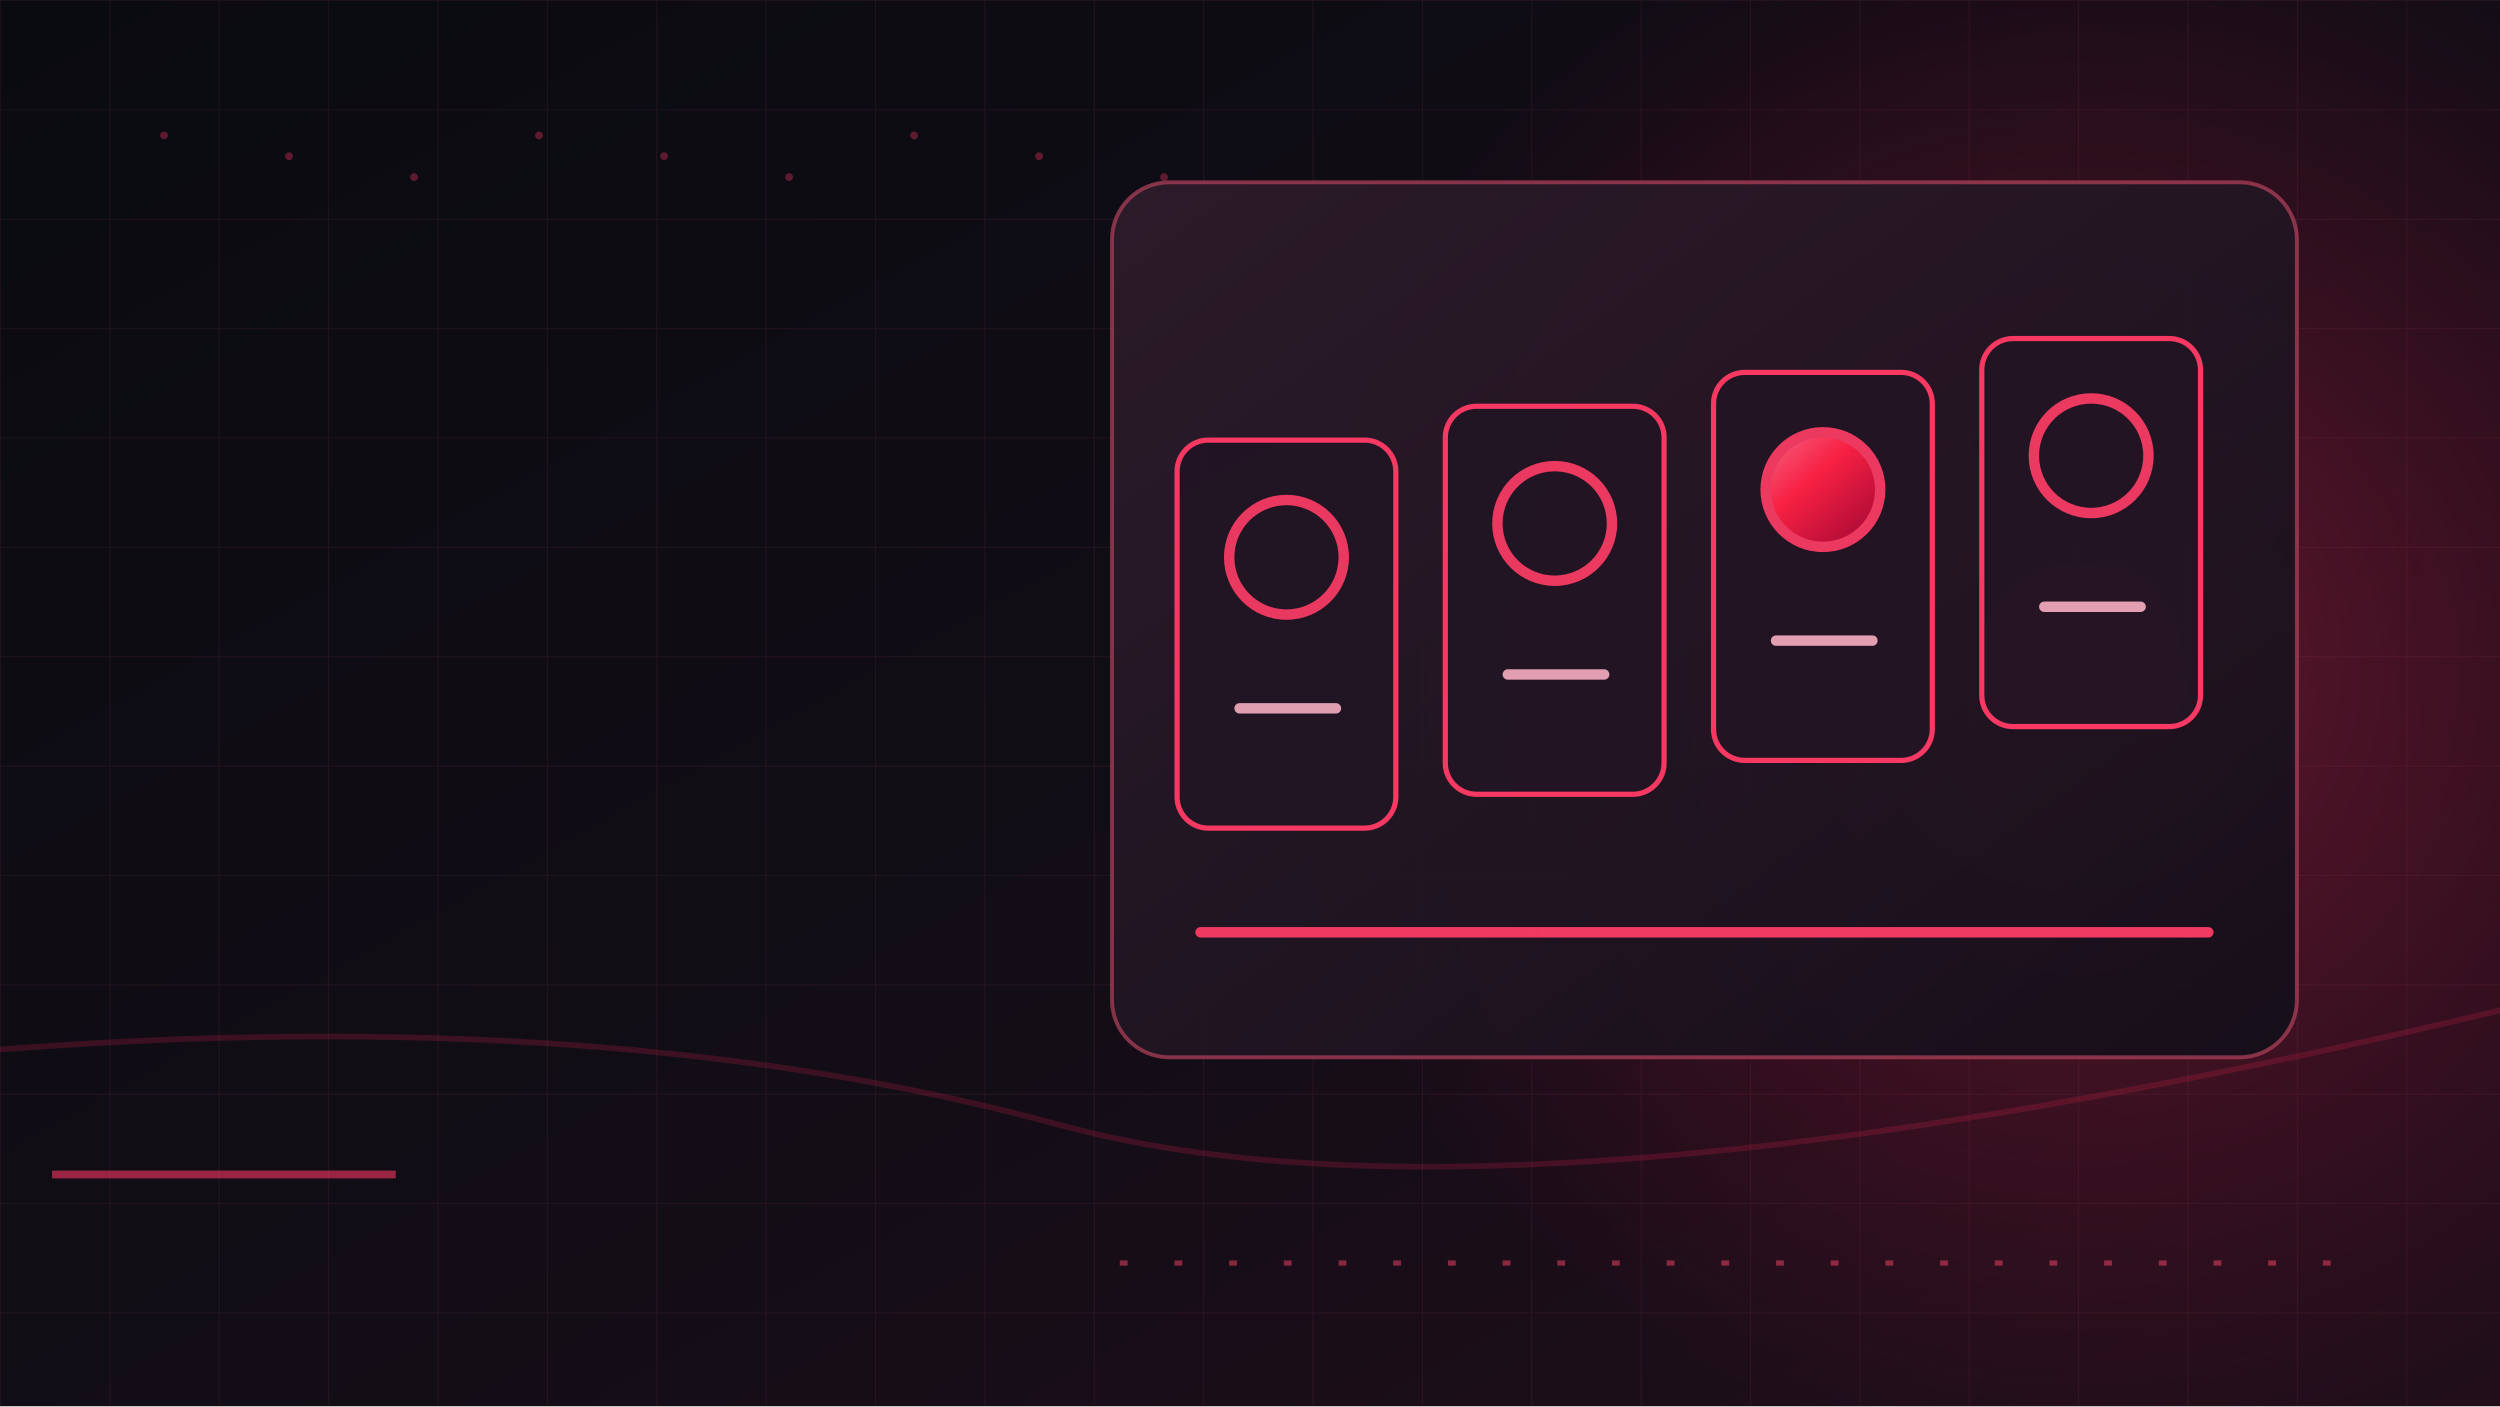
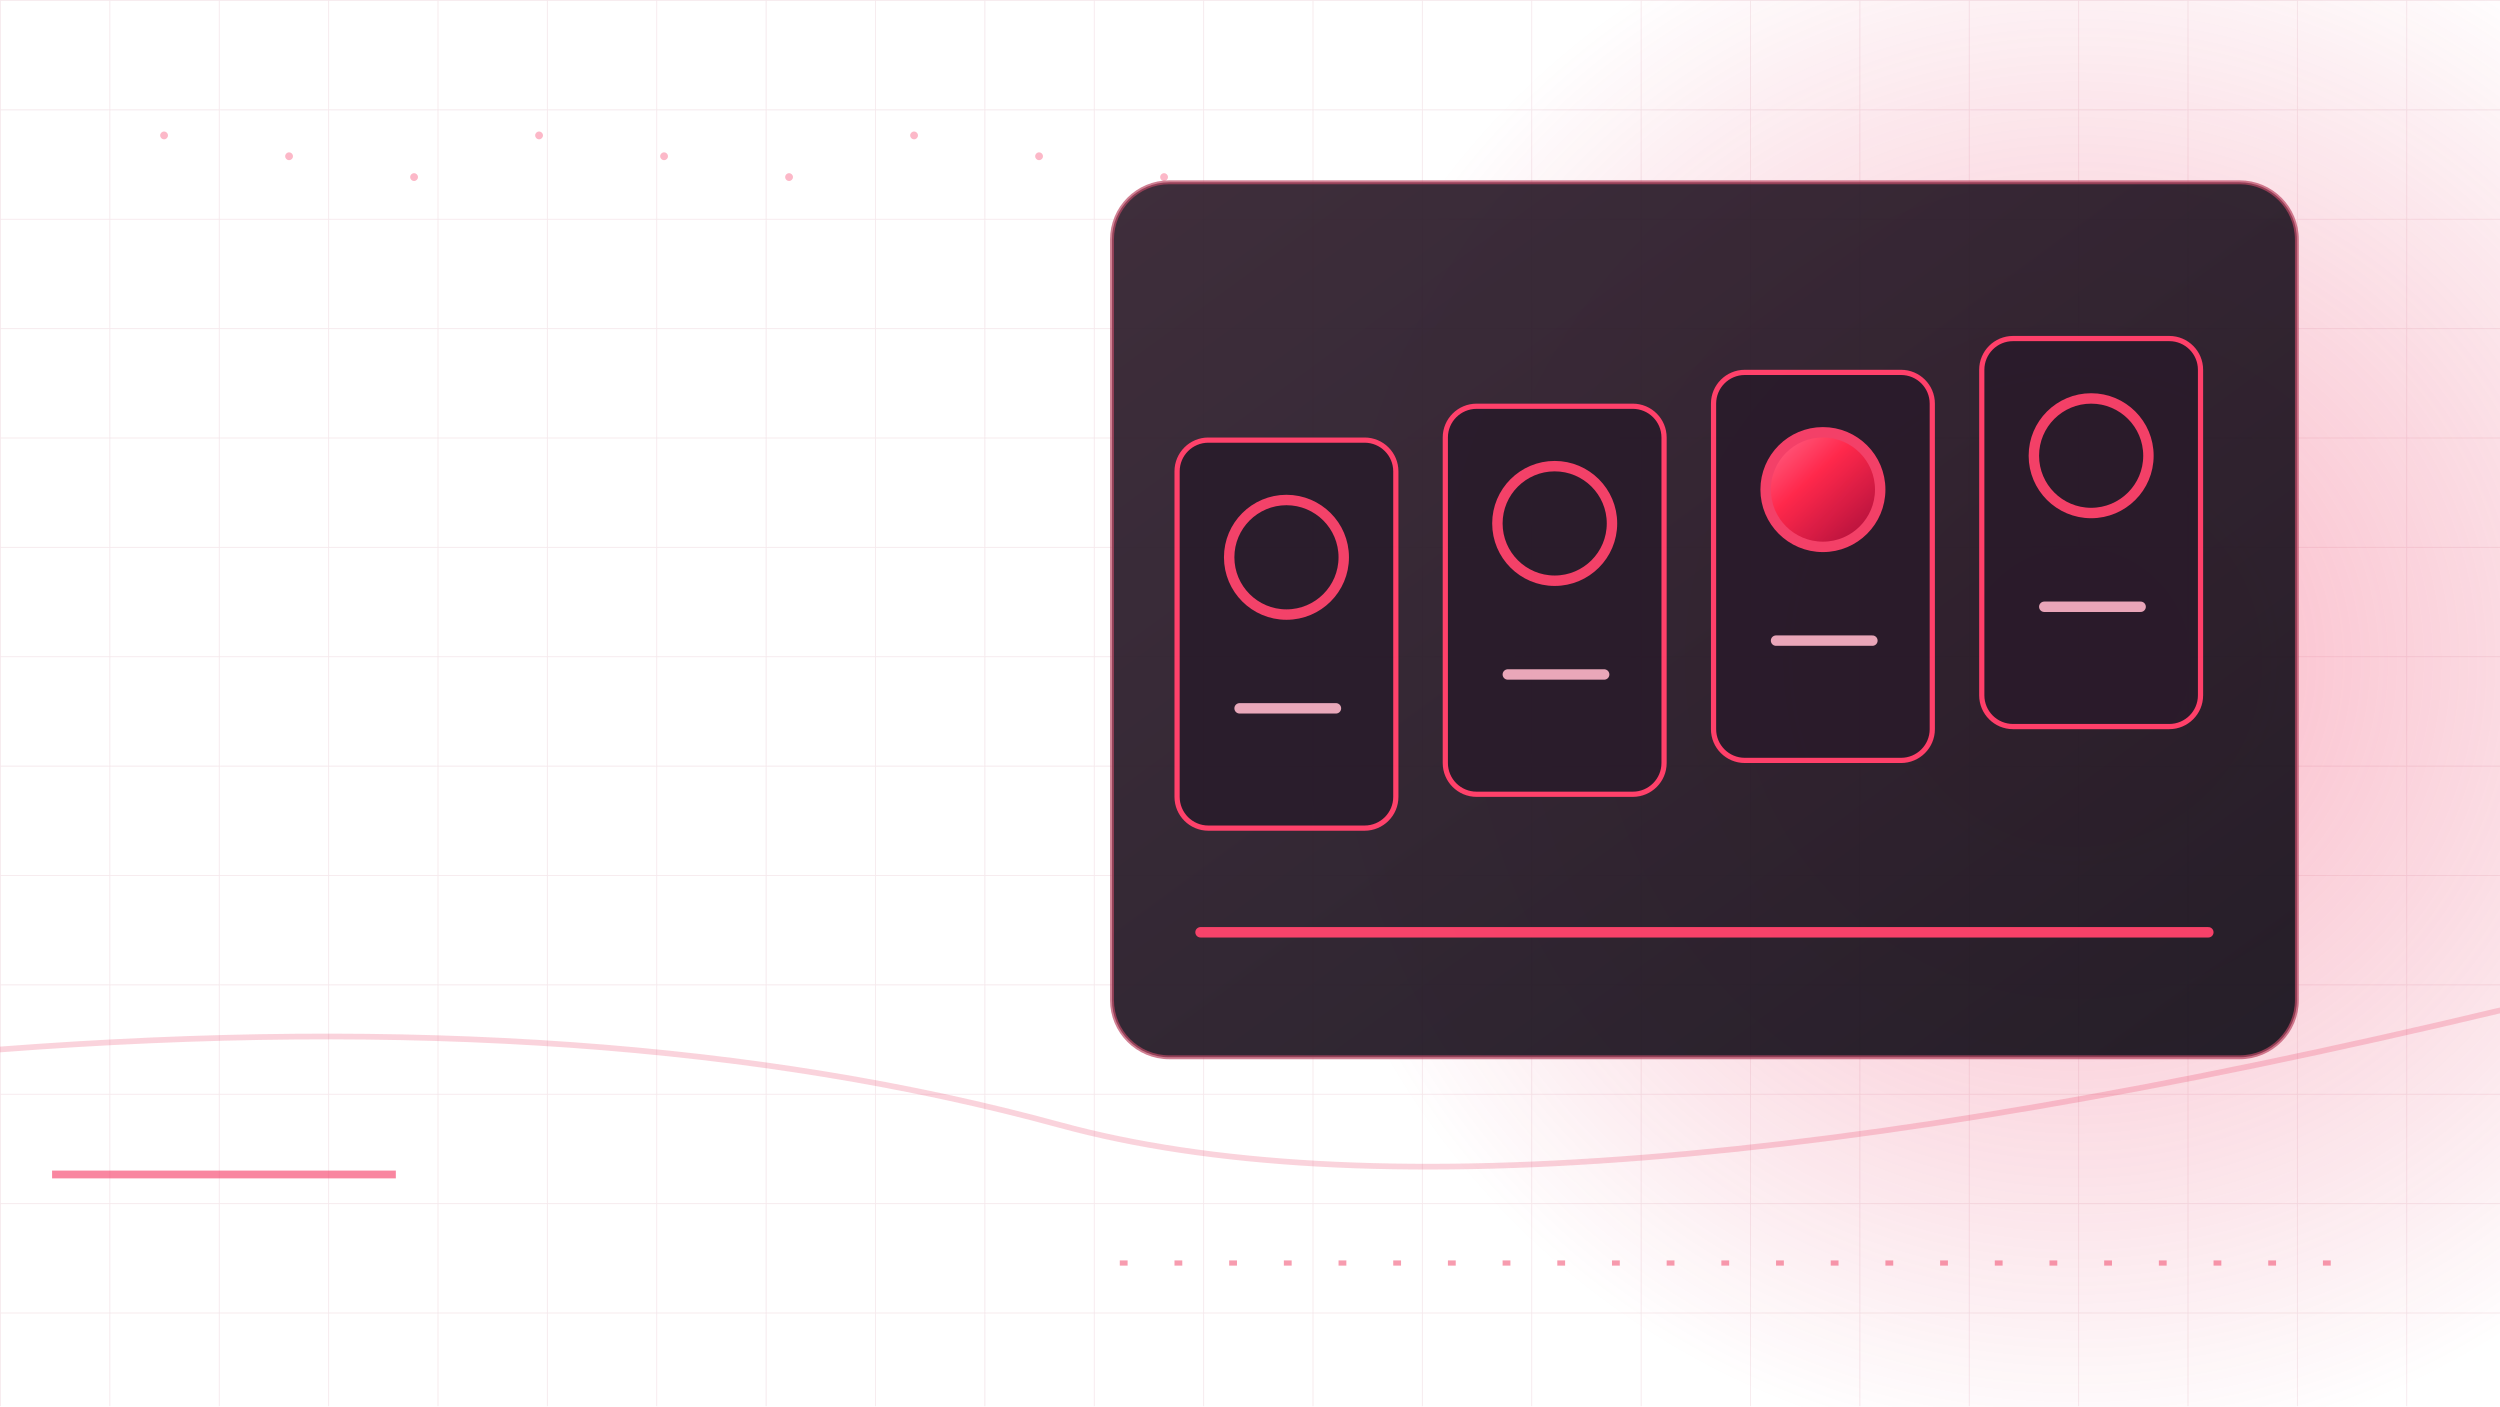
<svg xmlns="http://www.w3.org/2000/svg" width="960" height="540" viewBox="0 0 960 540" role="img" aria-labelledby="title desc">
  <defs>
    <linearGradient id="bg" x1="0" y1="0" x2="1" y2="1">
      <stop stop-color="#0a0b11" />
      <stop offset=".55" stop-color="#120d16" />
      <stop offset="1" stop-color="#220e1b" />
    </linearGradient>
    <linearGradient id="glass" x1="0" y1="0" x2="1" y2="1">
      <stop stop-color="#2f1c2b" stop-opacity=".96" />
      <stop offset="1" stop-color="#130f19" stop-opacity=".96" />
    </linearGradient>
    <linearGradient id="red" x1="0" y1="0" x2=".9" y2="1">
      <stop stop-color="#ff698c" />
      <stop offset=".42" stop-color="#ff2145" />
      <stop offset="1" stop-color="#a70735" />
    </linearGradient>
    <radialGradient id="glow">
      <stop stop-color="#fa315d" stop-opacity=".35" />
      <stop offset="1" stop-color="#d80c40" stop-opacity="0" />
    </radialGradient>
    <pattern id="grid" width="42" height="42" patternUnits="userSpaceOnUse">
      <path d="M42 0H0V42" fill="none" stroke="#b34b68" stroke-width=".65" opacity=".28" />
    </pattern>
  </defs>
-   <rect x="0" y="0" width="960" height="540" fill="url(#bg)" />
+   <rect x="0" y="0" width="960" height="540" fill="none" />
  <rect x="0" y="0" width="960" height="540" fill="url(#grid)" opacity=".45" />
  <circle cx="797" cy="254" r="305" fill="url(#glow)" />
  <path d="M0 403Q235 385 407 432T960 388" fill="none" stroke="#e7244e" stroke-width="2.2" stroke-linecap="round" stroke-linejoin="round" opacity=".2" />
  <circle cx="63" cy="52" r="1.5" fill="#f73460" opacity=".35" />
  <circle cx="111" cy="60" r="1.5" fill="#f73460" opacity=".35" />
  <circle cx="159" cy="68" r="1.5" fill="#f73460" opacity=".35" />
  <circle cx="207" cy="52" r="1.5" fill="#f73460" opacity=".35" />
  <circle cx="255" cy="60" r="1.5" fill="#f73460" opacity=".35" />
  <circle cx="303" cy="68" r="1.5" fill="#f73460" opacity=".35" />
  <circle cx="351" cy="52" r="1.5" fill="#f73460" opacity=".35" />
  <circle cx="399" cy="60" r="1.5" fill="#f73460" opacity=".35" />
  <circle cx="447" cy="68" r="1.5" fill="#f73460" opacity=".35" />
  <g opacity=".96">
    <g transform="translate(427 70) scale(1)">
      <rect x="0" y="0" width="455" height="336" fill="url(#glass)" rx="22" stroke="#b94360" stroke-opacity=".7" stroke-width="1.5" />
      <g transform="translate(25 99) scale(1)">
        <rect x="0" y="0" width="84" height="149" fill="#211423" rx="12" stroke="#ff3a65" stroke-width="2" />
        <circle cx="42" cy="45" r="22" fill="none" stroke="#f33a63" stroke-width="4" />
        <path d="M24 103H61" fill="none" stroke="#e8a4b7" stroke-width="4" stroke-linecap="round" stroke-linejoin="round" />
      </g>
      <g transform="translate(128 86) scale(1)">
        <rect x="0" y="0" width="84" height="149" fill="#211423" rx="12" stroke="#ff3a65" stroke-width="2" />
        <circle cx="42" cy="45" r="22" fill="none" stroke="#f33a63" stroke-width="4" />
        <path d="M24 103H61" fill="none" stroke="#e8a4b7" stroke-width="4" stroke-linecap="round" stroke-linejoin="round" />
      </g>
      <g transform="translate(231 73) scale(1)">
        <rect x="0" y="0" width="84" height="149" fill="#211423" rx="12" stroke="#ff3a65" stroke-width="2" />
        <circle cx="42" cy="45" r="22" fill="url(#red)" stroke="#f33a63" stroke-width="4" />
        <path d="M24 103H61" fill="none" stroke="#e8a4b7" stroke-width="4" stroke-linecap="round" stroke-linejoin="round" />
      </g>
      <g transform="translate(334 60) scale(1)">
        <rect x="0" y="0" width="84" height="149" fill="#211423" rx="12" stroke="#ff3a65" stroke-width="2" />
        <circle cx="42" cy="45" r="22" fill="none" stroke="#f33a63" stroke-width="4" />
        <path d="M24 103H61" fill="none" stroke="#e8a4b7" stroke-width="4" stroke-linecap="round" stroke-linejoin="round" />
      </g>
      <path d="M34 288H421" fill="none" stroke="#f73b64" stroke-width="4" stroke-linecap="round" stroke-linejoin="round" />
    </g>
  </g>
  <path d="M430 485H912" stroke="#f04265" stroke-width="2" stroke-dasharray="3 18" opacity=".52" />
  <path d="M20 451H152" stroke="#f53661" stroke-width="3" opacity=".6" />
</svg>
